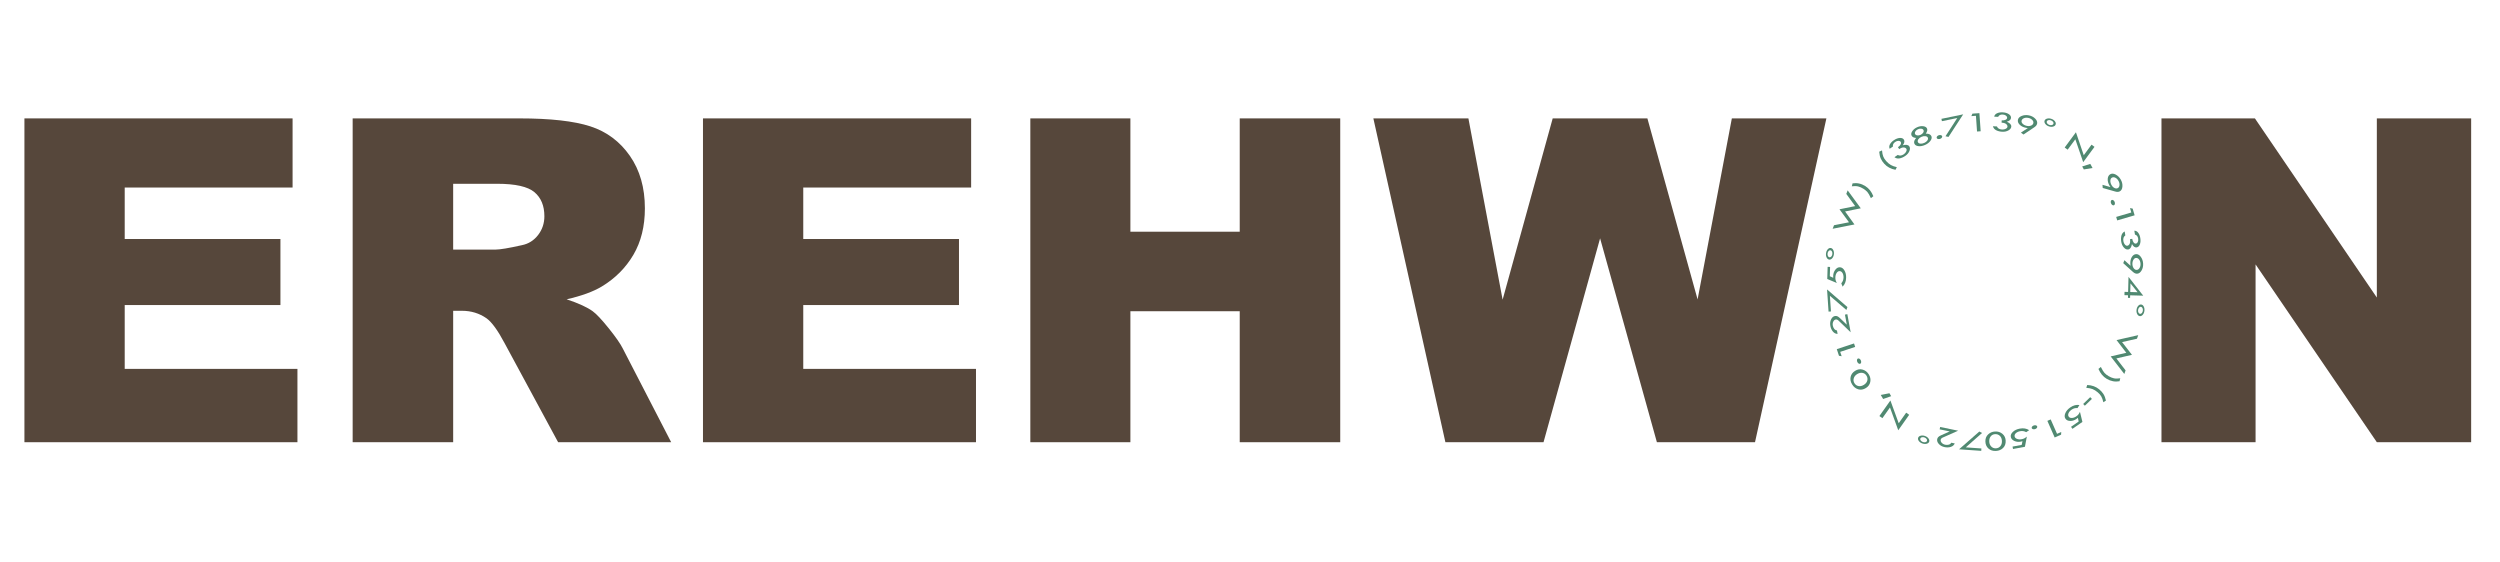
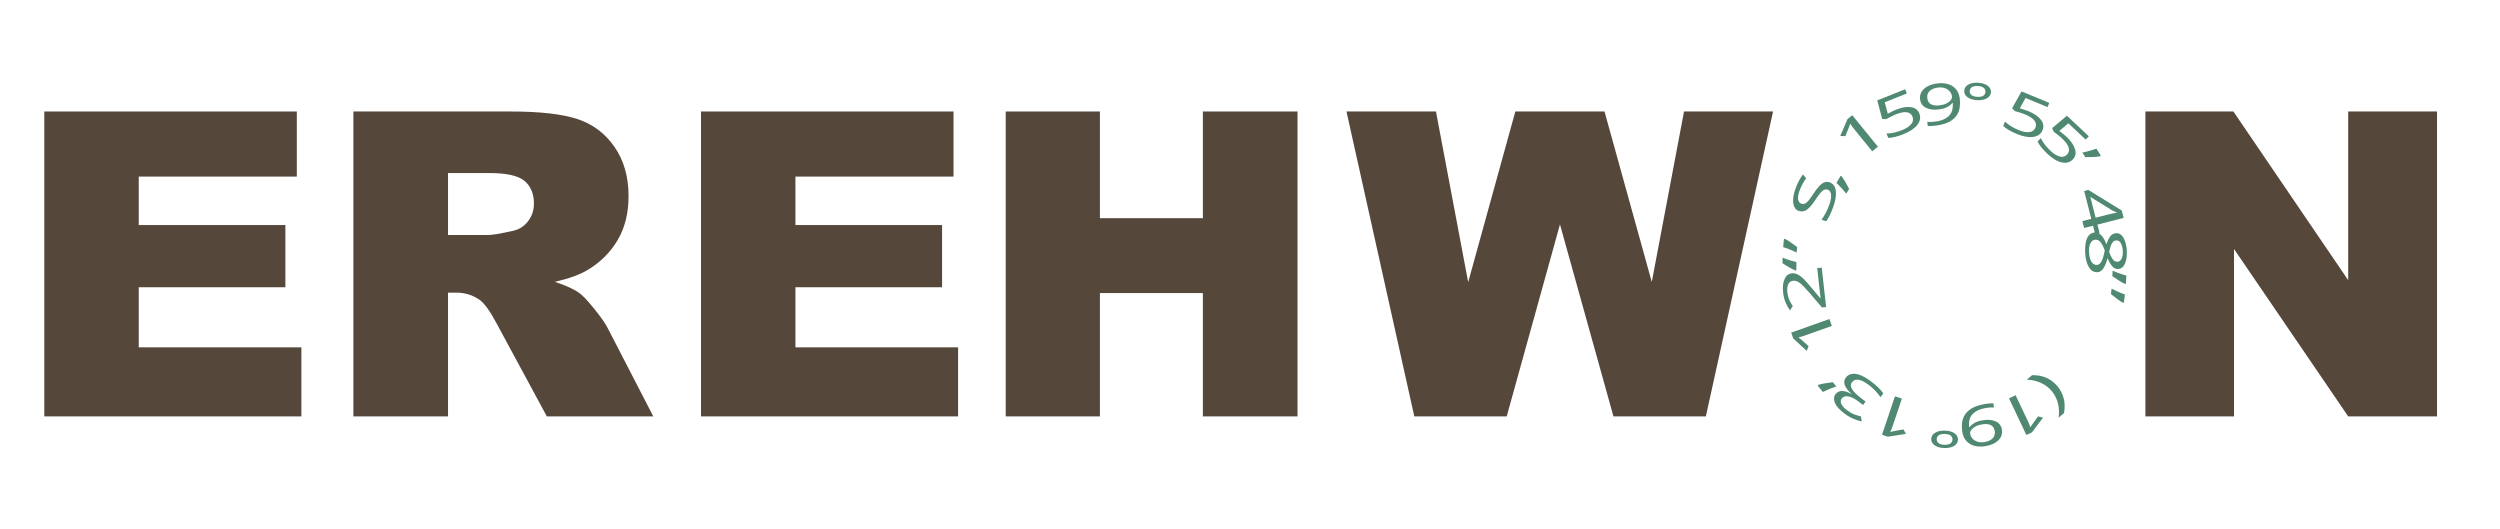
- <svg xmlns="http://www.w3.org/2000/svg" version="1.1" id="Layer_1" x="0px" y="0px" width="662.91px" height="148.837px" viewBox="0 0 662.91 148.837" enable-background="new 0 0 662.91 148.837" xml:space="preserve">
-   <g>
-     <path fill="#56473B" d="M6.477,31.394h71.104v18.333H33.068v13.647H74.36v17.513H33.068v16.927H78.87v19.445H6.477V31.394z" />
-     <path fill="#56473B" d="M93.513,117.258V31.394h44.22c8.2,0,14.467,0.703,18.801,2.109c4.334,1.405,7.828,4.012,10.484,7.819   c2.655,3.807,3.983,8.444,3.983,13.911c0,4.764-1.016,8.873-3.047,12.329c-2.032,3.456-4.826,6.258-8.38,8.405   c-2.266,1.367-5.372,2.499-9.318,3.397c3.16,1.056,5.462,2.111,6.907,3.166c0.976,0.704,2.389,2.208,4.244,4.515   c1.853,2.306,3.092,4.084,3.716,5.334l12.849,24.88h-29.979l-14.182-26.24c-1.797-3.397-3.397-5.603-4.803-6.618   c-1.914-1.327-4.081-1.991-6.501-1.991h-2.343v34.849H93.513z M120.162,66.185h11.187c1.209,0,3.552-0.39,7.028-1.171   c1.757-0.352,3.192-1.25,4.305-2.694c1.113-1.444,1.669-3.104,1.669-4.979c0-2.772-0.878-4.9-2.636-6.384   c-1.757-1.483-5.057-2.226-9.898-2.226h-11.655V66.185z" />
-     <path fill="#56473B" d="M186.405,31.394h71.104v18.333h-44.514v13.647h41.292v17.513h-41.292v16.927h45.802v19.445h-72.393V31.394z   " />
-     <path fill="#56473B" d="M273.207,31.394h26.532v30.047h28.992V31.394h26.65v85.864h-26.65V82.526h-28.992v34.732h-26.532V31.394z" />
-     <path fill="#56473B" d="M364.166,31.394h25.201l9.073,48.069l13.279-48.069h25.11l13.312,48.005l9.083-48.005h25.07l-18.928,85.864   h-26.018l-15.061-54.061l-15.001,54.061h-26.018L364.166,31.394z" />
-     <path fill="#56473B" d="M573.145,31.394h24.775l32.331,47.504V31.394h25.01v85.864h-25.01l-32.155-47.146v47.146h-24.951V31.394z" />
-   </g>
-   <g>
-     <path fill="#508971" d="M558.423,106.214l-0.688,0.449c-0.15-0.66-0.338-1.182-0.562-1.564s-0.54-0.744-0.947-1.083   c-0.469-0.389-0.921-0.67-1.356-0.843c-0.437-0.173-0.991-0.286-1.665-0.341l0.254-0.744c1.251,0.048,2.312,0.434,3.185,1.159   c0.458,0.381,0.829,0.793,1.111,1.237C558.037,104.929,558.26,105.505,558.423,106.214z" />
-     <path fill="#508971" d="M554.698,105.776l-1.871,1.808l-0.448-0.463l1.872-1.808L554.698,105.776z" />
-     <path fill="#508971" d="M552.181,111.876l-2.645,1.835l-0.372-0.536l2.026-1.407l-0.211-0.979   c-0.223,0.179-0.352,0.281-0.389,0.307c-0.517,0.358-1.063,0.532-1.641,0.521s-0.995-0.204-1.254-0.577   c-0.278-0.4-0.295-0.891-0.05-1.473c0.245-0.582,0.683-1.091,1.312-1.528c0.802-0.556,1.613-0.771,2.436-0.643l-0.505,0.807   c-0.561-0.054-1.084,0.088-1.569,0.425c-0.399,0.277-0.672,0.591-0.817,0.942s-0.129,0.655,0.05,0.912   c0.173,0.249,0.454,0.364,0.845,0.347c0.391-0.018,0.784-0.164,1.18-0.439c0.237-0.165,0.423-0.336,0.559-0.514   c0.135-0.179,0.266-0.404,0.392-0.676L552.181,111.876z" />
-     <path fill="#508971" d="M546.524,115.258l-1.699,0.748l-1.939-4.406l0.883-0.389l1.684,3.823l1.113-0.49L546.524,115.258z" />
-     <path fill="#508971" d="M540.192,113.079c0.04,0.133,0.004,0.269-0.108,0.409c-0.112,0.139-0.269,0.239-0.469,0.299   c-0.197,0.06-0.382,0.062-0.554,0.009c-0.173-0.054-0.279-0.147-0.319-0.28c-0.04-0.136-0.005-0.272,0.108-0.411   c0.112-0.138,0.269-0.237,0.47-0.298c0.2-0.06,0.386-0.064,0.555-0.013C540.045,112.846,540.151,112.94,540.192,113.079z" />
-     <path fill="#508971" d="M536.94,118.471l-3.165,0.588l-0.119-0.641l2.426-0.45l0.209-0.979c-0.276,0.072-0.437,0.112-0.48,0.12   c-0.618,0.115-1.188,0.048-1.709-0.199c-0.522-0.247-0.824-0.594-0.907-1.041c-0.089-0.479,0.098-0.934,0.56-1.363   s1.07-0.715,1.823-0.854c0.96-0.178,1.788-0.041,2.484,0.414l-0.792,0.529c-0.489-0.279-1.024-0.365-1.604-0.257   c-0.479,0.088-0.855,0.263-1.132,0.524c-0.277,0.26-0.387,0.544-0.33,0.852c0.056,0.297,0.265,0.519,0.628,0.663   s0.782,0.172,1.257,0.084c0.282-0.052,0.522-0.132,0.72-0.239c0.196-0.107,0.408-0.259,0.634-0.456L536.94,118.471z" />
-     <path fill="#508971" d="M529.228,119.572c-0.784,0.038-1.433-0.169-1.947-0.622c-0.514-0.452-0.789-1.058-0.825-1.818   c-0.038-0.788,0.196-1.428,0.702-1.92c0.506-0.493,1.128-0.756,1.867-0.792c0.77-0.037,1.421,0.171,1.954,0.625   c0.532,0.454,0.816,1.05,0.853,1.79c0.039,0.82-0.192,1.472-0.695,1.956c-0.502,0.483-1.12,0.743-1.852,0.778L529.228,119.572z    M527.475,117.091c0.026,0.545,0.207,0.985,0.541,1.321c0.334,0.336,0.742,0.492,1.224,0.469c0.497-0.024,0.894-0.217,1.19-0.579   c0.298-0.362,0.433-0.827,0.405-1.395c-0.027-0.563-0.208-1.008-0.542-1.334c-0.334-0.327-0.753-0.478-1.257-0.454   c-0.485,0.023-0.874,0.217-1.165,0.582C527.58,116.064,527.447,116.528,527.475,117.091z" />
-     <path fill="#508971" d="M525.354,119.55l-5.88-0.411l5.369-4.714l0.724,0.386l-4.315,3.814l4.146,0.29L525.354,119.55z" />
-     <path fill="#508971" d="M516.99,114.4l-2.663-0.553l0.131-0.631l4.777,0.992l-4.096,1.821c-0.308,0.143-0.487,0.333-0.536,0.57   c-0.058,0.28,0.032,0.551,0.271,0.815c0.239,0.264,0.55,0.435,0.931,0.514c0.314,0.065,0.624,0.059,0.929-0.02   s0.528-0.251,0.672-0.519l0.923,0.191c-0.188,0.446-0.535,0.752-1.041,0.917s-1.064,0.184-1.676,0.057s-1.11-0.4-1.497-0.82   c-0.386-0.42-0.533-0.853-0.44-1.298c0.045-0.215,0.144-0.401,0.296-0.556c0.152-0.156,0.396-0.309,0.731-0.458L516.99,114.4z" />
-     <path fill="#508971" d="M510.437,115.608c0.405,0.144,0.716,0.365,0.932,0.662s0.275,0.581,0.179,0.852   c-0.097,0.271-0.322,0.454-0.677,0.546s-0.733,0.067-1.139-0.078c-0.401-0.143-0.711-0.361-0.928-0.656s-0.276-0.579-0.179-0.853   c0.097-0.271,0.322-0.454,0.678-0.547C509.657,115.44,510.035,115.465,510.437,115.608z M509.87,117.201   c0.246,0.088,0.477,0.104,0.69,0.049c0.215-0.055,0.352-0.166,0.41-0.333c0.06-0.167,0.023-0.34-0.108-0.521   s-0.319-0.315-0.562-0.401c-0.247-0.088-0.478-0.103-0.692-0.045s-0.353,0.17-0.412,0.336c-0.059,0.167-0.022,0.339,0.11,0.518   S509.627,117.114,509.87,117.201z" />
-     <path fill="#508971" d="M503.346,114.093l-2.192-6.048l-2.009,2.838l-0.797-0.564l2.919-4.125l2.202,6.034l1.981-2.8l0.796,0.563   L503.346,114.093z" />
-     <path fill="#508971" d="M499.342,105.799l-0.635-1.073l2.305-0.453l0.457,0.775L499.342,105.799z" />
-     <path fill="#508971" d="M491.125,101.943c-0.415-0.667-0.55-1.334-0.405-2.004c0.145-0.669,0.539-1.205,1.185-1.606   c0.67-0.417,1.343-0.524,2.02-0.322c0.676,0.202,1.21,0.617,1.602,1.246c0.407,0.654,0.542,1.324,0.405,2.01   c-0.137,0.687-0.52,1.225-1.148,1.617c-0.696,0.434-1.379,0.549-2.046,0.346c-0.667-0.203-1.194-0.616-1.582-1.238L491.125,101.943   z M492.438,99.203c-0.463,0.288-0.76,0.66-0.89,1.116c-0.131,0.456-0.068,0.888,0.187,1.297c0.263,0.422,0.625,0.675,1.086,0.757   c0.461,0.083,0.933-0.025,1.415-0.326c0.479-0.298,0.779-0.672,0.902-1.123c0.122-0.451,0.05-0.89-0.217-1.319   c-0.257-0.413-0.615-0.657-1.075-0.734C493.386,98.794,492.916,98.905,492.438,99.203z" />
-     <path fill="#508971" d="M493.274,96.448c-0.126,0.058-0.267,0.042-0.42-0.05c-0.153-0.092-0.274-0.233-0.362-0.423   c-0.086-0.187-0.114-0.369-0.085-0.547c0.029-0.178,0.107-0.296,0.233-0.354c0.129-0.059,0.27-0.042,0.422,0.05   s0.272,0.234,0.359,0.424c0.088,0.19,0.118,0.373,0.09,0.548C493.484,96.27,493.405,96.388,493.274,96.448z" />
-     <path fill="#508971" d="M487.631,94.346l-0.582-1.762l4.571-1.511l0.303,0.916l-3.967,1.311l0.382,1.156L487.631,94.346z" />
-     <path fill="#508971" d="M489.706,86.1l-0.491-2.675l0.634-0.116l0.882,4.799L487.5,85c-0.248-0.232-0.491-0.326-0.73-0.282   c-0.28,0.052-0.498,0.238-0.652,0.559c-0.154,0.321-0.196,0.673-0.126,1.055c0.058,0.316,0.181,0.601,0.369,0.853   c0.188,0.252,0.432,0.395,0.733,0.427l0.17,0.927c-0.484-0.006-0.897-0.212-1.241-0.619c-0.343-0.406-0.571-0.917-0.684-1.531   c-0.113-0.614-0.048-1.179,0.195-1.695s0.589-0.815,1.036-0.897c0.217-0.04,0.425-0.019,0.627,0.064   c0.201,0.083,0.435,0.251,0.7,0.505L489.706,86.1z" />
-     <path fill="#508971" d="M484.869,82.63l-0.401-5.881l5.407,4.671l-0.282,0.769l-4.371-3.75l0.283,4.147L484.869,82.63z" />
-     <path fill="#508971" d="M484.524,73.979l0.096-3.218l0.652,0.02l-0.074,2.466l0.913,0.412c-0.012-0.285-0.017-0.45-0.016-0.495   c0.019-0.628,0.204-1.171,0.557-1.629c0.352-0.458,0.755-0.679,1.209-0.666c0.487,0.015,0.892,0.293,1.214,0.836   c0.322,0.542,0.472,1.197,0.449,1.963c-0.029,0.976-0.34,1.755-0.932,2.34l-0.349-0.886c0.377-0.418,0.574-0.923,0.592-1.514   c0.015-0.486-0.076-0.892-0.272-1.217s-0.45-0.494-0.763-0.503c-0.303-0.009-0.563,0.149-0.781,0.473   c-0.218,0.325-0.334,0.728-0.349,1.21c-0.008,0.288,0.019,0.54,0.082,0.754c0.063,0.215,0.167,0.454,0.311,0.716L484.524,73.979z" />
-     <path fill="#508971" d="M486.282,67.427c-0.055,0.427-0.204,0.777-0.447,1.051c-0.244,0.274-0.509,0.393-0.795,0.356   s-0.512-0.218-0.678-0.545s-0.221-0.703-0.167-1.129c0.055-0.423,0.202-0.771,0.444-1.046c0.241-0.274,0.506-0.393,0.794-0.356   c0.286,0.037,0.513,0.218,0.68,0.545S486.337,67.004,486.282,67.427z M484.605,67.212c-0.033,0.26,0,0.488,0.1,0.686   c0.1,0.198,0.237,0.308,0.412,0.33c0.176,0.022,0.338-0.05,0.487-0.218c0.148-0.167,0.239-0.379,0.271-0.635   c0.033-0.26-0.001-0.488-0.103-0.686c-0.103-0.198-0.241-0.308-0.417-0.331c-0.175-0.022-0.336,0.05-0.482,0.218   C484.728,66.745,484.639,66.957,484.605,67.212z" />
-     <path fill="#508971" d="M487.765,55.495l4.158-0.842l-2.354-3.239l0.367-0.938l3.478,4.76l-4.164,0.838l2.488,3.444l-5.787,1.141   l0.367-0.938l3.968-0.782L487.765,55.495z" />
-     <path fill="#508971" d="M491.031,49.398l0.206-0.779c1.201-0.182,2.332,0.063,3.392,0.735c0.941,0.596,1.646,1.49,2.114,2.681   l-0.648,0.505c-0.357-0.78-0.671-1.321-0.939-1.625c-0.269-0.303-0.616-0.589-1.043-0.86c-0.481-0.305-0.951-0.512-1.407-0.62   C492.248,49.329,491.69,49.316,491.031,49.398z" />
-     <path fill="#508971" d="M498.298,40.227l0.746-0.345c0.055,0.675,0.164,1.218,0.33,1.629s0.427,0.814,0.781,1.208   c0.407,0.453,0.814,0.796,1.221,1.03s0.939,0.426,1.598,0.578l-0.358,0.7c-1.23-0.228-2.226-0.763-2.983-1.606   c-0.398-0.443-0.706-0.905-0.922-1.385C498.494,41.554,498.357,40.952,498.298,40.227z" />
-     <path fill="#508971" d="M501.938,38.859l-0.863,0.586c-0.173-0.375-0.151-0.764,0.064-1.168c0.216-0.404,0.562-0.769,1.038-1.092   c0.548-0.372,1.072-0.574,1.574-0.606c0.503-0.033,0.861,0.11,1.077,0.427c0.268,0.395,0.176,0.898-0.276,1.511   c0.86-0.23,1.436-0.132,1.725,0.294c0.227,0.334,0.234,0.753,0.021,1.255c-0.212,0.503-0.578,0.931-1.098,1.283   c-0.523,0.355-1.035,0.574-1.537,0.656s-0.943-0.027-1.324-0.328l0.882-0.598c0.473,0.284,1.007,0.224,1.601-0.179   c0.303-0.206,0.52-0.456,0.649-0.75s0.132-0.536,0.004-0.724c-0.134-0.197-0.359-0.307-0.678-0.33   c-0.319-0.023-0.718,0.122-1.195,0.437l-0.336-0.496c0.359-0.25,0.603-0.502,0.729-0.758s0.129-0.474,0.006-0.655   c-0.126-0.186-0.329-0.278-0.608-0.277c-0.279,0.001-0.557,0.095-0.832,0.282c-0.26,0.176-0.438,0.361-0.532,0.554   C501.934,38.377,501.903,38.602,501.938,38.859z" />
-     <path fill="#508971" d="M510.64,35.441c0.396-0.022,0.72,0.029,0.972,0.153c0.253,0.124,0.425,0.29,0.519,0.498   c0.163,0.365,0.084,0.775-0.236,1.23c-0.32,0.456-0.793,0.823-1.417,1.103c-0.632,0.283-1.223,0.393-1.772,0.33   c-0.551-0.062-0.908-0.278-1.073-0.647c-0.2-0.445-0.047-0.953,0.46-1.524c-0.341-0.038-0.606-0.106-0.799-0.206   c-0.191-0.099-0.334-0.252-0.427-0.459c-0.151-0.338-0.08-0.724,0.216-1.158c0.295-0.433,0.72-0.774,1.272-1.021   s1.09-0.339,1.61-0.273c0.521,0.065,0.855,0.264,1.005,0.598C511.144,34.452,511.033,34.912,510.64,35.441z M510.044,34.51   c-0.092-0.207-0.28-0.333-0.563-0.382c-0.284-0.048-0.581-0.002-0.892,0.137c-0.308,0.138-0.538,0.329-0.693,0.573   c-0.154,0.245-0.186,0.47-0.093,0.677s0.281,0.333,0.566,0.38c0.286,0.047,0.582,0.002,0.889-0.135   c0.311-0.139,0.543-0.331,0.695-0.574C510.106,34.942,510.137,34.716,510.044,34.51z M511.187,36.499   c-0.099-0.221-0.316-0.353-0.651-0.393c-0.336-0.041-0.69,0.022-1.062,0.189c-0.362,0.162-0.631,0.377-0.806,0.645   s-0.21,0.518-0.105,0.751c0.103,0.228,0.316,0.361,0.642,0.397c0.326,0.037,0.682-0.031,1.067-0.204   c0.358-0.161,0.626-0.375,0.803-0.642C511.252,36.975,511.289,36.727,511.187,36.499z" />
-     <path fill="#508971" d="M513.543,36.574c-0.042-0.132-0.009-0.269,0.102-0.411c0.11-0.141,0.265-0.243,0.465-0.307   c0.195-0.062,0.38-0.068,0.554-0.017c0.173,0.051,0.28,0.143,0.322,0.275c0.043,0.135,0.01,0.272-0.101,0.412   c-0.111,0.14-0.266,0.242-0.465,0.305c-0.2,0.063-0.385,0.071-0.556,0.021C513.693,36.804,513.587,36.711,513.543,36.574z" />
-     <path fill="#508971" d="M514.797,31.51l5.772-1.192l-3.897,5.989l-0.801-0.176l3.125-4.837l-4.071,0.841L514.797,31.51z" />
-     <path fill="#508971" d="M523.012,30.133l1.852-0.129l0.336,4.802l-0.962,0.067l-0.291-4.167l-1.215,0.085L523.012,30.133z" />
-     <path fill="#508971" d="M529.825,30.984l-1.042-0.052c0.088-0.403,0.339-0.701,0.755-0.895c0.416-0.193,0.911-0.275,1.486-0.247   c0.661,0.033,1.201,0.187,1.622,0.463s0.621,0.606,0.603,0.989c-0.023,0.477-0.4,0.823-1.13,1.04   c0.826,0.334,1.226,0.759,1.2,1.273c-0.02,0.404-0.266,0.743-0.738,1.016c-0.472,0.274-1.021,0.395-1.648,0.364   c-0.632-0.031-1.172-0.165-1.623-0.401c-0.45-0.236-0.737-0.589-0.86-1.058l1.064,0.053c0.207,0.511,0.669,0.784,1.386,0.82   c0.366,0.018,0.689-0.051,0.971-0.208s0.427-0.349,0.438-0.576c0.012-0.237-0.103-0.461-0.343-0.671   c-0.241-0.211-0.646-0.334-1.218-0.37l0.03-0.598c0.437,0.017,0.783-0.039,1.038-0.167c0.256-0.127,0.389-0.301,0.399-0.52   c0.011-0.224-0.096-0.42-0.319-0.588c-0.224-0.167-0.502-0.259-0.834-0.276c-0.313-0.016-0.566,0.025-0.759,0.122   C530.112,30.596,529.952,30.757,529.825,30.984z" />
-     <path fill="#508971" d="M536.558,35.668l-0.682-0.497l1.837-1.219c-0.221-0.021-0.388-0.043-0.502-0.065   c-0.693-0.133-1.245-0.402-1.654-0.809s-0.569-0.841-0.48-1.306c0.085-0.449,0.417-0.792,0.993-1.029   c0.576-0.237,1.206-0.291,1.889-0.16c0.676,0.129,1.235,0.413,1.679,0.852s0.622,0.884,0.535,1.335   c-0.069,0.365-0.31,0.685-0.72,0.958L536.558,35.668z M539.172,32.625c0.057-0.292-0.048-0.573-0.312-0.841   c-0.265-0.268-0.608-0.442-1.03-0.523c-0.448-0.085-0.843-0.054-1.184,0.096c-0.341,0.149-0.541,0.378-0.6,0.686   c-0.054,0.283,0.06,0.556,0.34,0.819c0.281,0.264,0.647,0.438,1.1,0.525c0.414,0.079,0.785,0.045,1.112-0.102   C538.925,33.138,539.116,32.918,539.172,32.625z" />
-     <path fill="#508971" d="M543.271,33.504c-0.406-0.142-0.718-0.36-0.936-0.655c-0.218-0.295-0.28-0.579-0.186-0.851   c0.095-0.272,0.319-0.456,0.673-0.55c0.354-0.095,0.733-0.072,1.14,0.069c0.402,0.14,0.714,0.357,0.933,0.65   c0.218,0.292,0.28,0.576,0.185,0.851c-0.095,0.272-0.319,0.457-0.674,0.553C544.052,33.667,543.673,33.644,543.271,33.504z    M543.826,31.908c-0.247-0.086-0.478-0.101-0.691-0.044c-0.214,0.057-0.35,0.169-0.407,0.336c-0.059,0.167-0.021,0.341,0.112,0.521   s0.321,0.312,0.565,0.397c0.247,0.086,0.478,0.1,0.692,0.04c0.215-0.059,0.351-0.172,0.409-0.339s0.021-0.34-0.114-0.518   C544.259,32.124,544.07,31.992,543.826,31.908z" />
-     <path fill="#508971" d="M550.462,35.071l2.075,6.089l2.062-2.799l0.786,0.579l-2.998,4.067l-2.085-6.076l-2.035,2.761l-0.785-0.579   L550.462,35.071z" />
-     <path fill="#508971" d="M554.271,43.456l0.6,1.094l-2.318,0.377l-0.432-0.79L554.271,43.456z" />
-     <path fill="#508971" d="M557.565,49.844l-0.062-0.842l2.118,0.612c-0.126-0.182-0.218-0.324-0.274-0.424   c-0.348-0.615-0.499-1.21-0.454-1.785c0.045-0.575,0.273-0.979,0.685-1.211c0.398-0.225,0.874-0.195,1.428,0.091   s1.002,0.732,1.344,1.337c0.339,0.599,0.484,1.209,0.437,1.831c-0.048,0.622-0.271,1.046-0.672,1.272   c-0.323,0.183-0.723,0.207-1.196,0.071L557.565,49.844z M561.577,49.87c0.26-0.147,0.405-0.408,0.438-0.783   c0.033-0.375-0.056-0.75-0.268-1.124c-0.225-0.397-0.504-0.677-0.839-0.84c-0.334-0.163-0.638-0.167-0.91-0.013   c-0.251,0.142-0.386,0.405-0.405,0.79c-0.02,0.385,0.084,0.777,0.311,1.177c0.208,0.368,0.474,0.629,0.798,0.783   C561.025,50.013,561.317,50.017,561.577,49.87z" />
-     <path fill="#508971" d="M559.96,53.03c0.129-0.053,0.268-0.031,0.418,0.067c0.149,0.098,0.265,0.244,0.345,0.437   c0.078,0.19,0.1,0.374,0.063,0.55c-0.037,0.177-0.119,0.292-0.248,0.345c-0.131,0.054-0.271,0.032-0.419-0.066   c-0.148-0.099-0.263-0.244-0.343-0.438c-0.08-0.193-0.103-0.377-0.067-0.551C559.743,53.199,559.827,53.085,559.96,53.03z" />
-     <path fill="#508971" d="M565.504,55.311l0.522,1.781l-4.619,1.355l-0.271-0.926l4.008-1.176l-0.342-1.168L565.504,55.311z" />
-     <path fill="#508971" d="M566.115,62.2l-0.166-1.03c0.413,0.002,0.757,0.186,1.031,0.553c0.275,0.367,0.459,0.834,0.55,1.403   c0.104,0.653,0.065,1.214-0.117,1.683c-0.184,0.469-0.465,0.733-0.844,0.794c-0.471,0.076-0.888-0.221-1.251-0.89   c-0.156,0.877-0.488,1.356-0.997,1.438c-0.399,0.064-0.781-0.106-1.146-0.512c-0.366-0.405-0.599-0.918-0.698-1.538   c-0.1-0.624-0.081-1.181,0.057-1.67s0.424-0.843,0.857-1.061l0.169,1.052c-0.458,0.308-0.63,0.816-0.516,1.525   c0.058,0.362,0.192,0.664,0.404,0.906c0.212,0.243,0.43,0.346,0.654,0.31c0.234-0.038,0.43-0.196,0.586-0.474   c0.156-0.279,0.193-0.701,0.109-1.268l0.592-0.095c0.074,0.431,0.2,0.758,0.378,0.982c0.178,0.223,0.374,0.317,0.591,0.283   c0.222-0.036,0.392-0.18,0.509-0.434c0.117-0.253,0.15-0.544,0.098-0.873c-0.05-0.31-0.143-0.549-0.276-0.717   C566.554,62.4,566.362,62.277,566.115,62.2z" />
-     <path fill="#508971" d="M563.004,69.78l0.314-0.783l1.633,1.482c-0.033-0.219-0.054-0.386-0.061-0.502   c-0.041-0.705,0.085-1.306,0.379-1.802s0.676-0.758,1.148-0.786c0.456-0.027,0.87,0.21,1.241,0.711   c0.371,0.5,0.577,1.098,0.618,1.792c0.04,0.687-0.099,1.299-0.415,1.836s-0.704,0.819-1.163,0.846   c-0.371,0.022-0.739-0.133-1.105-0.463L563.004,69.78z M566.595,71.569c0.297-0.018,0.544-0.188,0.738-0.51   c0.195-0.322,0.28-0.698,0.255-1.127c-0.026-0.455-0.154-0.83-0.383-1.124c-0.229-0.293-0.499-0.431-0.812-0.413   c-0.287,0.017-0.524,0.194-0.711,0.531s-0.267,0.735-0.239,1.194c0.024,0.421,0.148,0.773,0.371,1.054   C566.036,71.455,566.297,71.587,566.595,71.569z" />
-     <path fill="#508971" d="M568.302,78.4l-3.463-0.094l-0.019,0.689l-0.564-0.015l0.019-0.689l-0.947-0.026l0.023-0.875l0.947,0.025   l0.108-4.002L568.302,78.4z M566.79,77.461l-1.865-2.32l-0.062,2.291l1.927,0.052L566.79,77.461z" />
-     <path fill="#508971" d="M566.53,82.167c0.049-0.427,0.193-0.78,0.435-1.057c0.24-0.277,0.503-0.399,0.79-0.367   c0.286,0.033,0.514,0.211,0.684,0.536c0.171,0.324,0.231,0.7,0.182,1.127c-0.048,0.423-0.191,0.774-0.43,1.051   c-0.237,0.278-0.501,0.4-0.789,0.367c-0.287-0.033-0.516-0.211-0.687-0.536C566.543,82.964,566.481,82.59,566.53,82.167z    M568.21,82.359c0.03-0.26-0.006-0.488-0.108-0.684s-0.241-0.304-0.417-0.324c-0.176-0.021-0.337,0.054-0.483,0.224   s-0.234,0.382-0.264,0.639c-0.03,0.26,0.007,0.488,0.112,0.685c0.104,0.196,0.244,0.305,0.42,0.325   c0.176,0.02,0.336-0.055,0.48-0.225C568.094,82.829,568.181,82.616,568.21,82.359z" />
-     <path fill="#508971" d="M565.318,94.086l-4.132,0.96l2.444,3.17l-0.341,0.948l-3.611-4.659l4.139-0.957l-2.586-3.372l5.752-1.306   l-0.34,0.948l-3.943,0.895L565.318,94.086z" />
-     <path fill="#508971" d="M562.214,100.306l-0.186,0.784c-1.195,0.215-2.332,0-3.41-0.642c-0.956-0.57-1.685-1.444-2.186-2.622   l0.634-0.523c0.379,0.77,0.707,1.303,0.983,1.598s0.632,0.573,1.065,0.831c0.49,0.292,0.966,0.486,1.425,0.582   S561.557,100.406,562.214,100.306z" />
-   </g>
+ <svg xmlns="http://www.w3.org/2000/svg" version="1.1" id="Layer_1" x="0px" y="0px" width="704px" height="148.837px" viewBox="0 0 704 148.837" enable-background="new 0 0 704 148.837" xml:space="preserve">
+   <path fill="#56473B" d="M12.477,31.394h71.104v18.333H39.068v13.647H80.36v17.513H39.068v16.927H84.87v19.445H12.477V31.394z" />
+   <path fill="#56473B" d="M99.513,117.258V31.394h44.22c8.2,0,14.467,0.703,18.801,2.109c4.334,1.405,7.828,4.012,10.484,7.819  c2.655,3.807,3.983,8.444,3.983,13.911c0,4.764-1.016,8.873-3.047,12.329c-2.032,3.456-4.826,6.258-8.38,8.405  c-2.266,1.367-5.372,2.499-9.318,3.397c3.16,1.056,5.462,2.111,6.907,3.166c0.976,0.704,2.389,2.208,4.244,4.515  c1.853,2.306,3.092,4.084,3.716,5.334l12.849,24.88h-29.979l-14.182-26.24c-1.797-3.397-3.397-5.603-4.803-6.618  c-1.914-1.327-4.081-1.991-6.501-1.991h-2.343v34.849H99.513z M126.162,66.185h11.187c1.209,0,3.552-0.39,7.028-1.171  c1.757-0.352,3.192-1.25,4.305-2.694c1.113-1.444,1.669-3.104,1.669-4.979c0-2.772-0.878-4.9-2.636-6.384  c-1.757-1.483-5.057-2.226-9.898-2.226h-11.655V66.185z" />
+   <path fill="#56473B" d="M197.405,31.394h71.104v18.333h-44.514v13.647h41.292v17.513h-41.292v16.927h45.802v19.445h-72.393V31.394z" />
+   <path fill="#56473B" d="M283.207,31.394h26.532v30.047h28.992V31.394h26.65v85.864h-26.65V82.526h-28.992v34.732h-26.532V31.394z" />
+   <path fill="#56473B" d="M379.166,31.394h25.201l9.073,48.069l13.279-48.069h25.11l13.312,48.005l9.083-48.005h25.07l-18.928,85.864  h-26.018l-15.061-54.061l-15.001,54.061h-26.018L379.166,31.394z" />
+   <path fill="#56473B" d="M604.146,31.394h24.775l32.331,47.504V31.394h25.01v85.864h-25.01l-32.155-47.146v47.146h-24.951V31.394z" />
+   <path fill="none" d="M587.402,74.549c0,26.021-14.352,40.094-36.889,40.094c-22.533,0-37.154-13.599-37.154-39.617  c0-26.017,16.377-40.308,38.914-40.308C574.797,34.718,587.402,48.533,587.402,74.549z" />
+   <text transform="matrix(-0.9666 1.1201 -0.757 -0.6534 579.8145 101.6157)" fill="#508971" font-family="'AvenirNextCondensed-Medium'" font-size="16"> </text>
+   <text transform="matrix(-1.1318 0.9529 -0.6441 -0.765 577.2363 104.7534)" fill="#508971" font-family="'AvenirNextCondensed-Medium'" font-size="16">(</text>
+   <text transform="matrix(-1.3371 0.6333 -0.4281 -0.9037 573.3408 108.5718)" fill="#508971" font-family="'AvenirNextCondensed-Medium'" font-size="16">1</text>
+   <text transform="matrix(-1.4613 0.2316 -0.1565 -0.9877 563.6943 113.1782)" fill="#508971" font-family="'AvenirNextCondensed-Medium'" font-size="16">9</text>
+   <text transform="matrix(-1.479 -0.038 0.0257 -0.9997 552.8916 114.7227)" fill="#508971" font-family="'AvenirNextCondensed-Medium'" font-size="16">°</text>
+   <text transform="matrix(-1.4646 -0.2092 0.1414 -0.9899 545.6377 114.4751)" fill="#508971" font-family="'AvenirNextCondensed-Medium'" font-size="16"> </text>
+   <text transform="matrix(-1.4018 -0.4731 0.3198 -0.9475 541.6006 114.2881)" fill="#508971" font-family="'AvenirNextCondensed-Medium'" font-size="16">1</text>
+   <text transform="matrix(-1.1805 -0.8918 0.6028 -0.7979 531.4688 111.0576)" fill="#508971" font-family="'AvenirNextCondensed-Medium'" font-size="16">3</text>
+   <text transform="matrix(-0.9304 -1.1504 0.7775 -0.6289 523.1104 104.3286)" fill="#508971" font-family="'AvenirNextCondensed-Medium'" font-size="16">’</text>
+   <text transform="matrix(-0.769 -1.264 0.8543 -0.5197 520.3721 100.9648)" fill="#508971" font-family="'AvenirNextCondensed-Medium'" font-size="16"> </text>
+   <text transform="matrix(-0.4952 -1.3942 0.9423 -0.3347 517.9766 97.7705)" fill="#508971" font-family="'AvenirNextCondensed-Medium'" font-size="16">1</text>
+   <text transform="matrix(-0.1638 -1.4704 0.9939 -0.1107 514.3604 87.5811)" fill="#508971" font-family="'AvenirNextCondensed-Medium'" font-size="16">2</text>
+   <text transform="matrix(0.0192 -1.4794 0.9999 0.013 513.335 76.5728)" fill="#508971" font-family="'AvenirNextCondensed-Medium'" font-size="16">‘</text>
+   <text transform="matrix(0.1353 -1.4733 0.9958 0.0914 513.3818 72.082)" fill="#508971" font-family="'AvenirNextCondensed-Medium'" font-size="16">’</text>
+   <text transform="matrix(0.2604 -1.4564 0.9844 0.176 513.7764 67.6675)" fill="#508971" font-family="'AvenirNextCondensed-Medium'" font-size="16"> </text>
+   <text transform="matrix(0.4888 -1.3964 0.9439 0.3304 514.2168 63.5835)" fill="#508971" font-family="'AvenirNextCondensed-Medium'" font-size="16">S</text>
+   <text transform="matrix(0.7515 -1.2745 0.8614 0.5079 517.6475 54.3188)" fill="#508971" font-family="'AvenirNextCondensed-Medium'" font-size="16">,</text>
+   <text transform="matrix(0.9137 -1.1636 0.7865 0.6176 520.1953 50.0015)" fill="#508971" font-family="'AvenirNextCondensed-Medium'" font-size="16"> </text>
+   <text transform="matrix(1.147 -0.9345 0.6316 0.7753 522.2871 46.6147)" fill="#508971" font-family="'AvenirNextCondensed-Medium'" font-size="16">1</text>
+   <text transform="matrix(1.3739 -0.549 0.3711 0.9286 530.5117 39.812)" fill="#508971" font-family="'AvenirNextCondensed-Medium'" font-size="16">5</text>
+   <text transform="matrix(1.4683 -0.1822 0.1231 0.9924 540.4766 35.792)" fill="#508971" font-family="'AvenirNextCondensed-Medium'" font-size="16">9</text>
+   <text transform="matrix(1.4773 0.0808 -0.0546 0.9985 551.3389 34.5879)" fill="#508971" font-family="'AvenirNextCondensed-Medium'" font-size="16">°</text>
+   <text transform="matrix(1.455 0.2681 -0.1812 0.9834 558.5342 35.0435)" fill="#508971" font-family="'AvenirNextCondensed-Medium'" font-size="16"> </text>
+   <text transform="matrix(1.3674 0.565 -0.3819 0.9242 562.5479 35.3281)" fill="#508971" font-family="'AvenirNextCondensed-Medium'" font-size="16">5</text>
+   <text transform="matrix(1.0787 1.0126 -0.6844 0.7291 572.373 39.1733)" fill="#508971" font-family="'AvenirNextCondensed-Medium'" font-size="16">5</text>
+   <text transform="matrix(0.7916 1.2499 -0.8448 0.535 579.9141 46.7339)" fill="#508971" font-family="'AvenirNextCondensed-Medium'" font-size="16">’</text>
+   <text transform="matrix(0.6249 1.3411 -0.9064 0.4223 582.252 50.4062)" fill="#508971" font-family="'AvenirNextCondensed-Medium'" font-size="16"> </text>
+   <text transform="matrix(0.3674 1.4332 -0.9687 0.2483 584.2588 53.9307)" fill="#508971" font-family="'AvenirNextCondensed-Medium'" font-size="16">4</text>
+   <text transform="matrix(0.0866 1.477 -0.9983 0.0586 586.9434 64.479)" fill="#508971" font-family="'AvenirNextCondensed-Medium'" font-size="16">8</text>
+   <text transform="matrix(-0.074 1.4777 -0.9987 -0.05 587.4375 75.5703)" fill="#508971" font-family="'AvenirNextCondensed-Medium'" font-size="16">’</text>
+   <text transform="matrix(-0.185 1.4679 -0.9922 -0.125 587.2236 80.0557)" fill="#508971" font-family="'AvenirNextCondensed-Medium'" font-size="16">’</text>
+   <text transform="matrix(-0.3075 1.4472 -0.9782 -0.2079 586.6768 84.4722)" fill="#508971" font-family="'AvenirNextCondensed-Medium'" font-size="16"> </text>
</svg>
